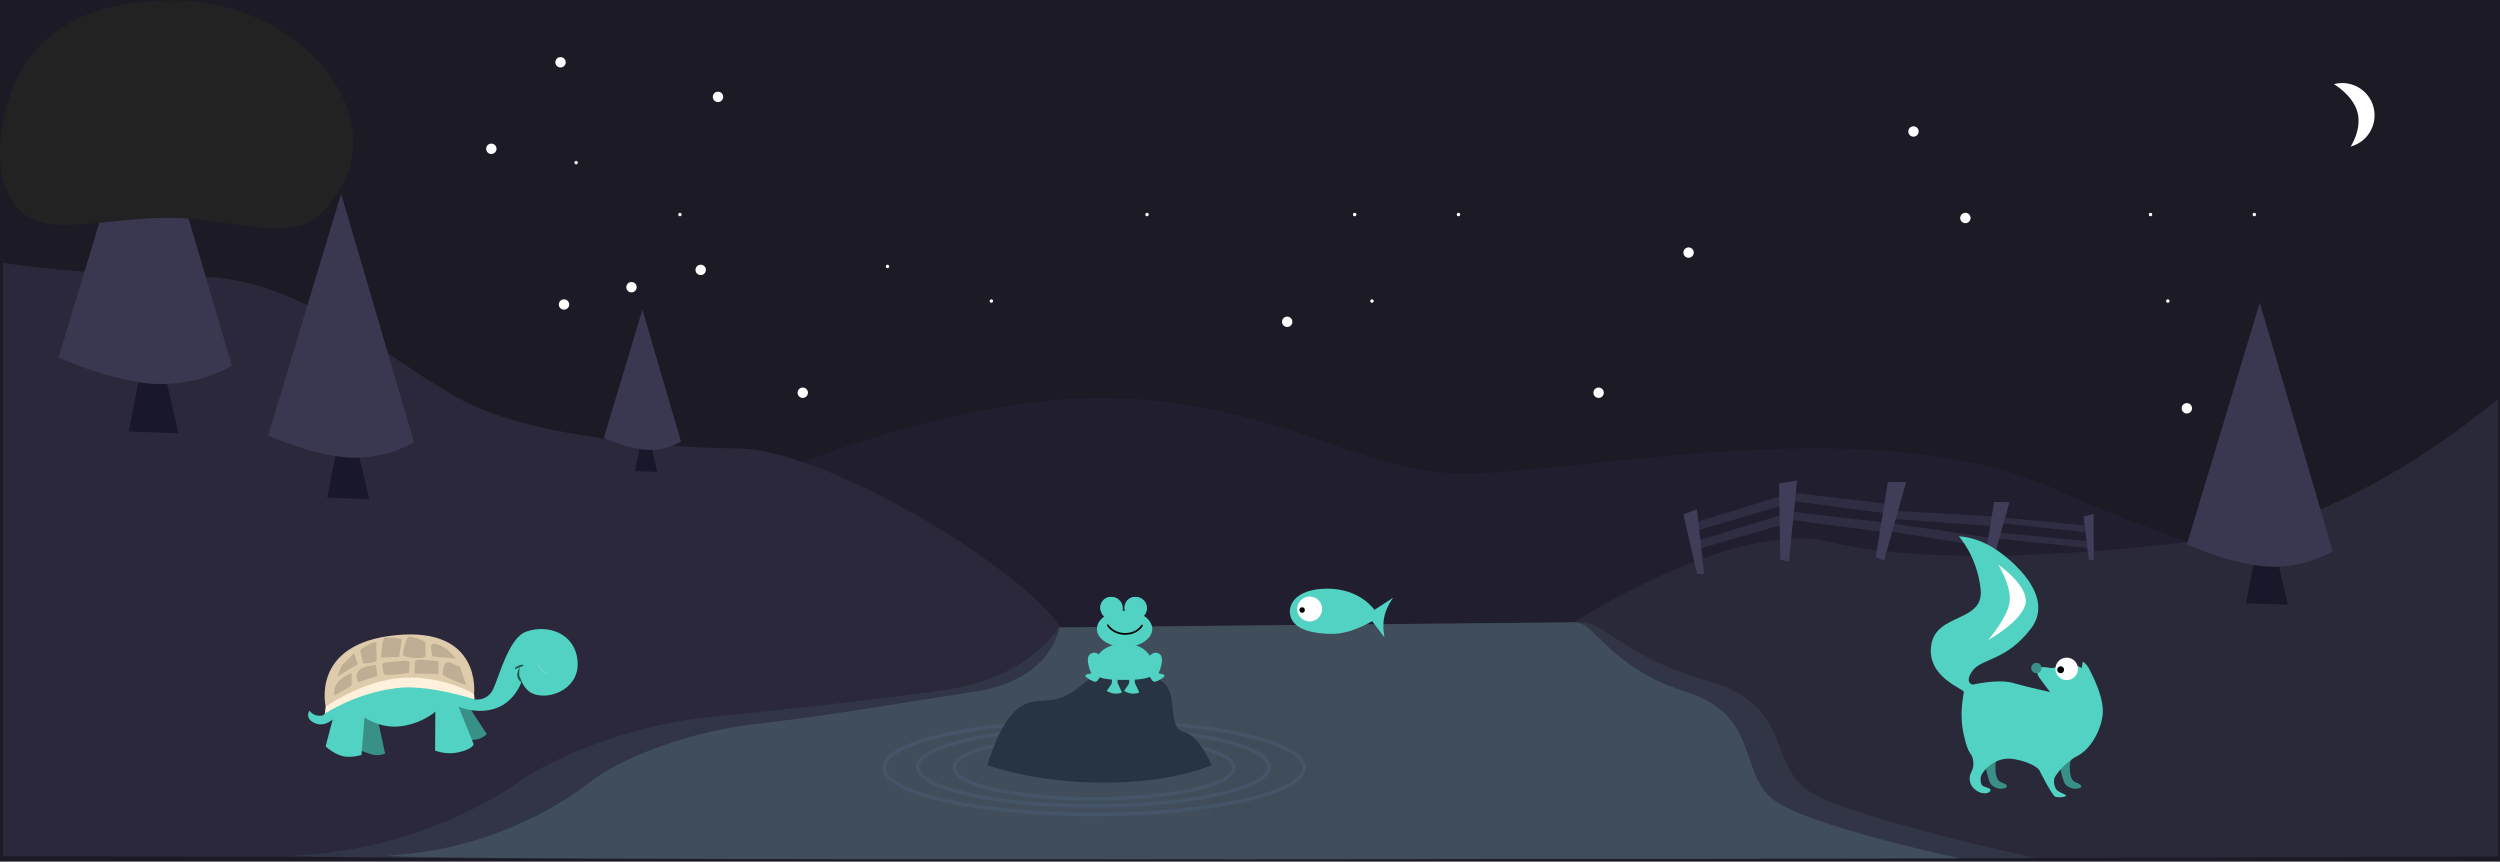
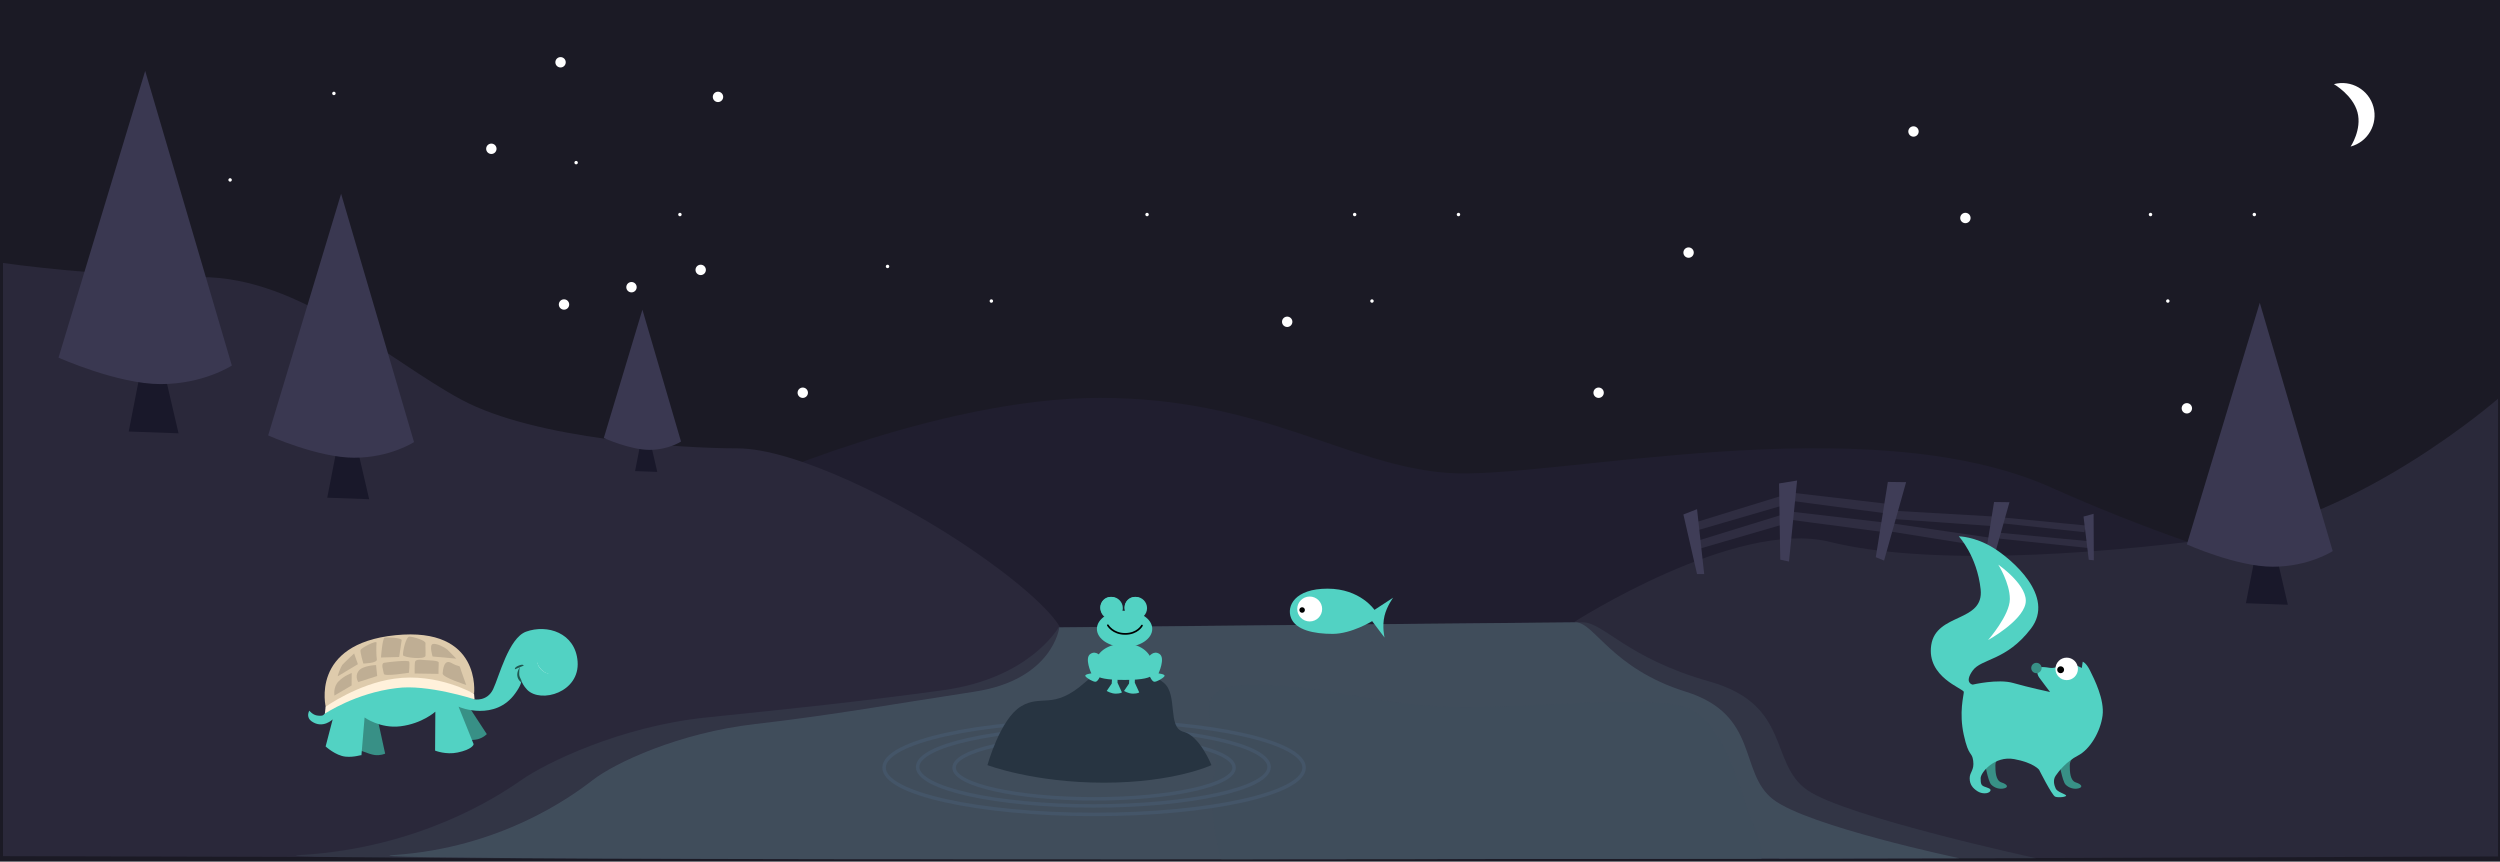
<svg xmlns="http://www.w3.org/2000/svg" xmlns:xlink="http://www.w3.org/1999/xlink" viewBox="0 0 1445 498" version="1.1">
  <defs />
  <g id="Page-1" stroke="none" stroke-width="1" fill="none" fill-rule="evenodd">
    <g id="footer">
      <rect id="background" fill="#1B1A25" x="0" y="0" width="1445" height="498" />
      <path d="M427.129,281.746 C427.129,281.746 541.152,229.969 635.633,229.969 C730.113,229.969 778.414,269.191 837.102,273.363 C895.789,277.535 1078.574,233.66 1186.039,281.965 C1293.504,330.27 1392.762,349.602 1392.762,349.602 L986.484,396.125 L468.703,375.969 L427.129,281.746 Z" id="hill" fill="#201E2F" />
      <path d="M612.681,362.595 C612.681,362.595 606.344,348.461 562.992,318.574 C519.641,288.688 458.48,259.148 426.203,259.148 C393.926,259.148 309.438,253.977 266.738,231.043 C224.039,208.109 174,160.152 116.008,160.152 C58.016,160.152 1.73,152.009 1.73,152.009 L1.73,494.854 L389.039,495.876 L606.828,449.195 L612.681,362.595 Z" id="hill" fill="#2A283A" />
      <path d="M910.059,359.41 C910.059,359.41 1003.062,299.68 1057.578,313.191 C1112.094,326.703 1204.004,321.488 1284.066,310.801 C1364.129,300.113 1443.849,230.451 1443.849,230.451 L1443.849,495.021 L1028.617,496.453 L910.059,359.41 Z" id="hill" fill="#2A293A" />
      <path d="M612.293,362.641 C612.293,362.641 608.648,392.871 563.254,399.781 C517.859,406.691 481.332,413.344 436.762,418.457 C392.191,423.57 355.352,440.957 342.496,450.953 C329.641,460.949 289.054,490.016 227.851,494.188 C166.647,498.359 1132.53,496.054 1132.53,496.054 C1132.53,496.054 1044.992,477.613 1024.879,462.059 C1004.766,446.504 1017.234,413.184 974.313,399.781 C931.391,386.379 921.485,359.699 910.712,359.699 C899.938,359.699 612.293,362.641 612.293,362.641 Z" id="river" stroke-linecap="round" fill="#404D5B" />
      <path d="M611.909,362.529 C611.909,362.529 595.524,392.004 545.203,398.914 C494.882,405.824 457.431,409.605 408.023,414.719 C358.616,419.832 315.431,440.957 301.181,450.953 C286.93,460.949 241.938,490.016 174.093,494.188 C106.248,498.359 1176.954,496.054 1176.954,496.054 C1176.954,496.054 1066.909,472.238 1044.613,456.684 C1022.317,441.129 1035.635,407.316 988.055,393.914 C940.475,380.512 926.806,359.699 914.863,359.699 C902.921,359.699 611.909,362.529 611.909,362.529 Z" id="river" stroke-linecap="round" opacity="0.339" fill="#404D5B" />
      <g id="happy-turtle" transform="translate(178, 363)">
        <g id="Shape_18_1_" transform="translate(83.1028, 43.68932)" fill="#389086">
          <g id="Shape_18">
            <path d="M9.841,1.675 L0,0.218 L2.916,21.044 C2.916,21.044 11.518,21.481 14.944,20.607 C18.37,19.733 20.265,17.621 20.265,17.621 L9.841,1.675 L9.841,1.675 Z" id="Shape" />
          </g>
        </g>
        <g id="Shape_18_copy_1_" transform="translate(26.97196, 48.78641)" fill="#389086">
          <g id="Shape_18_copy">
            <path d="M13.559,5.097 L4.957,0.146 L0.219,20.607 C0.219,20.607 8.092,24.175 11.591,24.612 C15.09,25.049 17.641,23.811 17.641,23.811 L13.559,5.097 L13.559,5.097 Z" id="Shape" />
          </g>
        </g>
        <g id="Shape_3_1_" fill="#52D2C3">
          <g id="Shape_3">
            <path d="M155.854,19.296 C154.542,2.694 138.213,-2.33 126.039,2.112 C115.979,5.825 110.512,28.107 107.013,35.388 C103.514,42.67 96.079,41.214 96.079,41.214 C96.079,41.214 83.759,32.184 70.783,28.689 C57.807,25.194 33.022,32.257 25.514,36.408 C18.079,40.558 9.112,50.097 9.112,50.097 C9.112,50.097 8.675,51.117 5.103,50.534 C2.624,50.097 0.802,47.767 0.802,47.767 C0.802,47.767 -1.531,51.408 2.26,54.029 C8.675,58.398 14.288,52.791 14.288,52.791 L10.206,68.447 C10.206,68.447 15.964,73.762 21.723,74.345 C26.826,74.854 30.836,73.18 30.908,73.544 L32.731,51.699 C32.731,51.699 41.77,58.252 53.434,56.796 C66.045,55.267 73.626,48.35 73.626,48.35 L73.48,70.85 C73.48,70.85 79.677,73.398 86.529,71.942 C94.839,70.194 95.933,67.427 95.714,66.99 C94.548,64.15 87.039,45.437 87.039,45.437 C87.768,46.019 108.325,53.956 119.843,37.718 C123.196,33.058 123.415,31.019 123.269,30.291 C123.196,30.073 123.123,29.927 123.123,29.927 C123.123,29.927 123.196,30 123.269,30.291 C123.561,31.165 124.581,33.495 126.768,35.752 C134.714,43.689 157.239,37.136 155.854,19.296 L155.854,19.296 Z" id="Shape" />
          </g>
        </g>
        <g id="Shape_1_1_" transform="translate(9.476636, 3.640777)" fill="#DECBAC">
          <g id="Shape_1">
            <path d="M41.041,0.51 C-8.602,5.534 0.875,42.306 0.875,42.306 C0.875,42.306 20.193,30.874 43.082,28.398 C65.899,25.922 86.529,34.369 86.529,34.369 C86.529,34.369 91.194,-4.587 41.041,0.51 L41.041,0.51 Z" id="Shape" />
          </g>
        </g>
        <g id="Shape_2_1_" transform="translate(9.476636, 28.39806)" fill="#FFF1DB">
          <g id="Shape_2">
            <path d="M86.529,9.612 C86.529,9.612 65.316,-2.694 40.458,0.874 C19.172,3.859 0.729,17.112 0.729,17.112 L0.292,21.117 C0.292,21.117 18.151,9.102 41.697,6.335 C59.338,3.859 86.821,12.816 86.821,12.816 L86.529,9.612 L86.529,9.612 Z" id="Shape" />
          </g>
        </g>
        <g id="Shape_4_1_" transform="translate(77.27103, 18.93204)" fill="#BFAE94">
          <g id="Shape_4">
            <path d="M10.716,3.932 C10.279,2.476 9.841,3.641 5.613,1.238 C1.312,-1.165 0.729,5.17 0.583,7.354 C0.437,9.612 14.215,13.981 14.215,13.981 C14.215,13.981 11.08,5.388 10.716,3.932 L10.716,3.932 Z" id="Shape" />
          </g>
        </g>
        <g id="Shape_5_1_" transform="translate(61.23365, 18.20388)" fill="#BFAE94">
          <g id="Shape_5">
            <path d="M6.123,0.291 C3.135,1.51267887e-15 0.802,-0.146 0.583,1.675 C0.364,3.495 0.437,8.083 0.437,8.083 L14.215,8.301 C14.215,8.301 14.215,3.277 14.361,1.893 C14.507,0.437 9.112,0.583 6.123,0.291 L6.123,0.291 Z" id="Shape" />
          </g>
        </g>
        <g id="Shape_6_1_" transform="translate(42.28037, 18.93204)" fill="#BFAE94">
          <g id="Shape_6">
            <path d="M16.256,0.51 C15.892,-0.583 3.936,0.728 1.75,1.165 C-0.364,1.602 1.385,5.898 1.604,7.573 C1.822,9.248 16.11,6.917 16.11,6.917 C16.11,6.917 16.621,1.602 16.256,0.51 L16.256,0.51 Z" id="Shape" />
          </g>
        </g>
        <g id="Shape_7_1_" transform="translate(27.70094, 21.11651)" fill="#BFAE94">
          <g id="Shape_7">
            <path d="M11.664,0.291 C11.664,0.291 3.864,0.51 1.531,3.714 C-0.802,6.917 1.385,10.121 1.385,10.121 L12.32,6.626 L11.664,0.291 L11.664,0.291 Z" id="Shape" />
          </g>
        </g>
        <g id="Shape_8_1_" transform="translate(14.57944, 25.48544)" fill="#BFAE94">
          <g id="Shape_8">
            <path d="M3.135,5.316 C-0.146,8.592 0.729,13.544 0.729,13.544 L10.643,7.718 L10.716,0.51 C10.716,0.51 6.342,2.039 3.135,5.316 L3.135,5.316 Z" id="Shape" />
          </g>
        </g>
        <g id="Shape_9_1_" transform="translate(70.71028, 8.737864)" fill="#BFAE94">
          <g id="Shape_9">
            <path d="M9.768,3.641 C8.529,2.549 3.499,-0.146 1.385,0.51 C-0.729,1.165 1.312,7.718 1.312,7.718 L15.017,8.956 C14.944,8.956 10.935,4.733 9.768,3.641 L9.768,3.641 Z" id="Shape" />
          </g>
        </g>
        <g id="Shape_10_1_" transform="translate(54.6729, 4.368932)" fill="#BFAE94">
          <g id="Shape_10">
            <path d="M13.267,4.442 C13.486,2.767 6.123,0.655 4.009,0.583 C1.822,0.51 -0.073,10.049 0.292,11.359 C0.583,12.67 13.121,14.126 13.267,11.65 C13.413,9.175 13.121,6.117 13.267,4.442 L13.267,4.442 Z" id="Shape" />
          </g>
        </g>
        <g id="Shape_11_1_" transform="translate(41.5514, 5.097087)" fill="#BFAE94">
          <g id="Shape_11">
            <path d="M2.697,0.51 C1.458,1.019 0.656,11.942 0.656,11.942 L11.153,11.65 C11.153,11.65 12.465,3.277 12.611,1.893 C12.684,0.51 3.864,0.073 2.697,0.51 L2.697,0.51 Z" id="Shape" />
          </g>
        </g>
        <g id="Shape_12_1_" transform="translate(29.88785, 8.009709)" fill="#BFAE94">
          <g id="Shape_12">
            <path d="M9.914,10.121 C9.55,7.864 9.55,2.257 9.768,0.51 C9.914,-1.238 0.875,3.495 0.51,4.66 C0.146,5.825 2.114,12.524 2.114,12.524 C2.114,12.524 10.279,12.379 9.914,10.121 L9.914,10.121 Z" id="Shape" />
          </g>
        </g>
        <g id="Shape_13_1_" transform="translate(16.76636, 14.56311)" fill="#BFAE94">
          <g id="Shape_13">
            <path d="M9.914,0.146 C9.914,0.146 3.864,5.752 3.062,6.772 C2.26,7.791 -0.073,13.689 0.583,13.252 C1.239,12.816 12.101,6.335 12.101,6.335 L9.914,0.146 L9.914,0.146 Z" id="Shape" />
          </g>
        </g>
        <g id="Ellipse_1_1_" transform="translate(131.215, 8.009709)" fill="#F4FFFD">
          <g id="Ellipse_1">
            <path d="M10.554,18.516 C15.24,18.039 18.651,13.858 18.173,9.177 C17.696,4.497 13.51,1.09 8.825,1.567 C4.139,2.044 0.728,6.225 1.205,10.905 C1.683,15.585 5.869,18.993 10.554,18.516 L10.554,18.516 Z" id="Oval" />
          </g>
        </g>
        <g id="Ellipse_1_copy_1_" transform="translate(142.8785, 16.01942)" fill="#1B1B25">
          <g id="Ellipse_1_copy">
            <path d="M3.295,5.225 C4.617,5.09 5.579,3.911 5.444,2.591 C5.31,1.271 4.129,0.31 2.807,0.444 C1.486,0.579 0.524,1.758 0.658,3.078 C0.793,4.398 1.974,5.359 3.295,5.225 L3.295,5.225 Z" id="Oval" />
          </g>
        </g>
        <g id="Shape_20_1_" transform="translate(119.5514, 21.11651)">
          <g id="Shape_20" />
        </g>
        <g id="Shape_21_1_" transform="translate(119.5514, 21.11651)" fill="#205851">
          <g id="Shape_21" transform="translate(0.728972, 1.456311)">
            <path d="M2.187,0 C2.187,0 0.364,2.549 0.729,5.097 C1.093,7.646 2.989,8.811 2.989,8.811 L3.062,7.646 C3.062,7.646 2.989,7.427 2.187,5.752 C1.312,3.932 2.187,0 2.187,0 L2.187,0 Z" id="Shape" />
          </g>
          <path d="M2.26,0.583 C-0.51,1.675 0.073,2.767 0.073,2.767 L5.176,0.583 C5.176,0.583 4.957,-0.51 2.26,0.583 L2.26,0.583 Z" id="Shape" />
        </g>
      </g>
      <path d="M1353.511,82.928 C1363.824,82.928 1372.184,74.568 1372.184,64.255 C1372.184,53.943 1363.824,45.582 1353.511,45.582 C1353.511,45.582 1362.461,54.501 1362.461,64.814 C1362.461,75.126 1353.511,82.928 1353.511,82.928 Z" id="moon" fill="#FFFFFF" transform="translate(1362.848, 64.25508) rotate(-15) translate(-1362.848, -64.25508) " />
      <circle id="star-1" class="animated flash infinite star" fill="#FFFFFF" cx="1136" cy="126" r="3" />
      <circle id="star-2" class="animated flash infinite star" fill="#FFFFFF" cx="1106" cy="76" r="3" />
      <circle id="star-3" class="animated flash infinite star" fill="#FFFFFF" cx="976" cy="146" r="3" />
      <circle id="star-4" class="animated flash infinite star" fill="#FFFFFF" cx="326" cy="176" r="3" />
      <circle id="star-5" class="animated flash infinite star" fill="#FFFFFF" cx="365" cy="166" r="3" />
      <circle id="star-6" class="animated flash infinite star" fill="#FFFFFF" cx="405" cy="156" r="3" />
      <circle id="star-7" class="animated flash infinite star" fill="#FFFFFF" cx="415" cy="56" r="3" />
      <circle id="star-8" class="animated flash infinite star" fill="#FFFFFF" cx="193" cy="54" r="1" />
      <circle id="star-9" class="animated flash infinite star" fill="#FFFFFF" cx="133" cy="104" r="1" />
      <circle id="star-10" class="animated flash infinite star" fill="#FFFFFF" cx="333" cy="94" r="1" />
      <circle id="star-11" class="animated flash infinite star" fill="#FFFFFF" cx="393" cy="124" r="1" />
      <circle id="star-12" class="animated flash infinite star" fill="#FFFFFF" cx="513" cy="154" r="1" />
      <circle id="star-13" class="animated flash infinite star" fill="#FFFFFF" cx="663" cy="124" r="1" />
      <circle id="star-14" class="animated flash infinite star" fill="#FFFFFF" cx="573" cy="174" r="1" />
      <circle id="star-15" class="animated flash infinite star" fill="#FFFFFF" cx="793" cy="174" r="1" />
      <circle id="star-16" class="animated flash infinite star" fill="#FFFFFF" cx="843" cy="124" r="1" />
      <circle id="star-17" class="animated flash infinite star" fill="#FFFFFF" cx="783" cy="124" r="1" />
      <circle id="star-18" class="animated flash infinite star" fill="#FFFFFF" cx="284" cy="86" r="3" />
      <circle id="star-19" class="animated flash infinite star" fill="#FFFFFF" cx="324" cy="36" r="3" />
      <circle id="star-20" class="animated flash infinite star" fill="#FFFFFF" cx="464" cy="227" r="3" />
      <circle id="star-21" class="animated flash infinite star" fill="#FFFFFF" cx="1253" cy="174" r="1" />
      <circle id="star-22" class="animated flash infinite star" fill="#FFFFFF" cx="1303" cy="124" r="1" />
      <circle id="star-23" class="animated flash infinite star" fill="#FFFFFF" cx="1243" cy="124" r="1" />
      <circle id="star-24" class="animated flash infinite star" fill="#FFFFFF" cx="744" cy="186" r="3" />
      <circle id="star-25" class="animated flash infinite star" fill="#FFFFFF" cx="924" cy="227" r="3" />
      <path class="animated flash infinite star" d="M1264,239 C1265.657,239 1267,237.657 1267,236 C1267,234.343 1265.657,233 1264,233 C1262.343,233 1261,234.343 1261,236 C1261,237.657 1262.343,239 1264,239 Z" id="star-26" fill="#FFFFFF" />
      <g id="tree" transform="translate(33, 41)">
        <path d="M47.961,174.797 L41.398,208.422 L70.199,209.461 L61.164,170.625 L47.961,174.797 Z" id="trunk" fill="#19182A" />
        <path d="M50.914,0 L0.828,165.719 C0.828,165.719 35.008,181.008 59.859,181.008 C84.711,181.008 101,170.277 101,170.277 L50.914,0 Z" id="tree-top" fill="#3A3851" />
      </g>
      <g id="tree" transform="translate(155, 112)">
        <path d="M39.666,147.329 L34.143,175.67 L58.382,176.546 L50.778,143.812 L39.666,147.329 Z" id="trunk" fill="#19182A" />
        <path d="M42.152,0 L0,139.677 C0,139.677 28.765,152.564 49.68,152.564 C70.594,152.564 84.303,143.519 84.303,143.519 L42.152,0 Z" id="tree-top" fill="#3A3851" />
      </g>
      <g id="tree" transform="translate(349, 179)">
        <path d="M21,78.242 L18.076,93.294 L30.908,93.759 L26.882,76.375 L21,78.242 Z" id="trunk" fill="#19182A" />
        <path d="M22.316,0 L0,74.179 C0,74.179 15.229,81.023 26.301,81.023 C37.374,81.023 44.631,76.219 44.631,76.219 L22.316,0 Z" id="tree-top" fill="#3A3851" />
      </g>
      <g id="tree" transform="translate(1264, 175)">
        <path d="M39.666,145.329 L34.143,173.67 L58.382,174.546 L50.778,141.812 L39.666,145.329 Z" id="trunk" fill="#19182A" />
        <path d="M42.152,0 L0,139.677 C0,139.677 28.765,152.564 49.68,152.564 C70.594,152.564 84.303,143.519 84.303,143.519 L42.152,0 Z" id="tree-top" fill="#3A3851" />
      </g>
      <g transform="translate(745,340) scale(.8)">
        <g id="fish">
          <path d="M1.548,21.512 C5.001,30.137 17.849,32.981 31.533,32.981 C45.217,32.981 60.126,23.772 60.126,23.772 L69.086,35.653 C69.086,35.653 67.173,27.702 69.086,19.842 C70.787,12.853 75.308,6.811 75.308,6.811 L61.8,15.627 C61.8,15.627 51.559,0.306 27.893,0.306 C4.227,0.306 -1.905,12.887 1.548,21.512 Z" id="Path-31" fill="#52D2C3" />
          <circle id="Oval-36" fill="#FFFFFF" cx="15" cy="15" r="9" />
          <circle id="Oval-36-Copy" fill="#000000" cx="9.536" cy="15.732" r="2" />
        </g>
      </g>
-       <path id="motionPath" d="M1.044,75.249 C-3.766,107.739 8.121,130.032 35.166,130.032 C62.211,130.032 83.236,123.729 112.469,126.689 C141.702,129.65 170.079,137.925 184.174,124.689 C236.828,75.249 177.368,0.249 100.538,0.249 C23.709,0.249 5.854,42.758 1.044,75.249 Z" fill="#222222" />
+       <path id="motionPath" d="M1.044,75.249 C-3.766,107.739 8.121,130.032 35.166,130.032 C62.211,130.032 83.236,123.729 112.469,126.689 C141.702,129.65 170.079,137.925 184.174,124.689 C236.828,75.249 177.368,0.249 100.538,0.249 C23.709,0.249 5.854,42.758 1.044,75.249 Z" />
      <animateMotion xlink:href="#fish" dur="3s" begin="0s" fill="freeze" repeatCount="indefinite" rotate="auto-reverse">
        <mpath xlink:href="#motionPath" />
      </animateMotion>
      <g id="water-cover" transform="translate(0,0)" fill-opacity="0.9" fill="#404D5B">
        <path d="M724.455,395.754 C768.52,395.754 798.539,408.705 846.215,408.705 C893.891,408.705 949.945,401.436 973.768,408.705 C997.59,415.975 1006.539,460.723 1013.203,475.656 C1019.867,490.59 1018.082,496.326 1018.082,496.326 L705.938,496.63 C705.938,496.63 696.914,469.729 702.141,446.088 C707.367,422.447 680.391,395.754 724.455,395.754 Z" id="Path-101" />
      </g>
      <ellipse id="ripple" stroke="#506479" stroke-width="2" opacity="0" stroke-linecap="round" cx="910" cy="406.305" rx="36" ry="8">
        <animate attributeType="CSS" attributeName="opacity" dur="3s" begin="1.8s" keyTimes="0; .05; .3; 1" values="0; 1; 0; 0;" repeatCount="indefinite" />
      </ellipse>
      <ellipse id="ripple" stroke="#506479" stroke-width="2" opacity="0" stroke-linecap="round" cx="910" cy="406.305" rx="24" ry="4">
        <animate attributeType="CSS" attributeName="opacity" dur="3s" begin="1.9s" keyTimes="0; .05; .3; 1" values="0; 1; 0; 0;" repeatCount="indefinite" />
      </ellipse>
      <ellipse id="ripple" stroke="#506479" stroke-width="2" opacity="0" stroke-linecap="round" cx="750" cy="400" rx="46.3" ry="10.383">
        <animate attributeType="CSS" attributeName="opacity" dur="3s" begin="0.2s" keyTimes="0; .05; .3; 1" values="0; 1; 0; 0;" repeatCount="indefinite" />
      </ellipse>
      <ellipse id="ripple" stroke="#506479" stroke-width="2" opacity="0" stroke-linecap="round" cx="750" cy="400" rx="30.867" ry="6.922">
        <animate attributeType="CSS" attributeName="opacity" dur="3s" begin="0.3s" keyTimes="0; .05; .3; 1" values="0; 1; 0; 0;" repeatCount="indefinite" />
      </ellipse>
      <path d="M631.965,465.829 C688.065,465.829 733.543,455.745 733.543,443.306 C733.543,430.867 688.065,420.783 631.965,420.783 C575.866,420.783 530.388,430.867 530.388,443.306 C530.388,455.745 575.866,465.829 631.965,465.829 Z" id="ripple2" stroke="#445568" stroke-width="2" stroke-linecap="round">
        <animate attributeType="CSS" attributeName="opacity" dur="2s" begin=".2s" keyTimes="0; .5; 1" values="0; 1; 0;" repeatCount="indefinite" />
      </path>
      <ellipse id="ripple3" stroke="#445568" stroke-width="2" stroke-linecap="round" cx="632.387" cy="443.716" rx="121.387" ry="27.027">
        <animate attributeType="CSS" attributeName="opacity" dur="2s" begin=".4s" keyTimes="0; .5; 1" values="0; 1; 0;" repeatCount="indefinite" />
      </ellipse>
      <ellipse id="ripple1" stroke="#445568" stroke-width="2" stroke-linecap="round" cx="632.387" cy="443.716" rx="80.925" ry="18.018">
        <animate attributeType="CSS" attributeName="opacity" dur="2s" begin="0s" keyTimes="0; .5; 1" values="0; 1; 0;" repeatCount="indefinite" />
      </ellipse>
      <path d="M570.739,442.243 C570.739,442.243 578.083,415.66 590.034,408.336 C601.986,401.013 608.634,410.719 626.925,394.583 C645.216,378.447 664.088,387.765 672.577,394.583 C681.065,401.401 674.524,420.6 684.017,422.948 C693.51,425.295 700.219,442.243 700.219,442.243 C700.219,442.243 678.636,452.396 638.035,452.396 C597.434,452.396 570.739,442.243 570.739,442.243 Z" id="rock" fill="#273441" />
      <g id="frog" transform="translate(627, 345)">
        <ellipse id="Oval-38" fill="#52D2C3" cx="23" cy="18.5" rx="16" ry="10.5" />
        <path d="M23,48 C44.519,48 40.302,42.926 39,37.5 C37.623,31.763 31.837,27 23,27 C14.163,27 7.326,31.259 6.218,37.5 C5.11,43.741 1.803,48 23,48 Z" id="Oval-38-Copy" fill="#52D2C3" />
        <circle id="Oval-39" fill="#52D2C3" cx="15.5" cy="6.5" r="6.5" />
        <circle id="Oval-39-Copy" fill="#52D2C3" cx="29.5" cy="6.5" r="6.5" />
        <circle id="Oval-39-Copy-2" fill="#FFFFFF" cx="29.5" cy="6.5" r="4.5" />
        <circle id="Oval-39-Copy-4" fill="#000000" cx="27.5" cy="6.5" r="1.5" />
        <circle id="Oval-39-Copy-3" fill="#FFFFFF" cx="15.5" cy="6.5" r="4.5" />
        <path d="M13.5,8 C14.328,8 15,7.328 15,6.5 C15,5.672 14.328,5 13.5,5 C12.672,5 12,5.672 12,6.5 C12,7.328 12.672,8 13.5,8 Z" id="Oval-39-Copy-5" fill="#000000" />
        <path d="M13.342,16.407 C13.342,16.407 16.187,21.397 23.333,21.397 C30.479,21.397 33.042,16.581 33.042,16.581" id="Path-32" stroke="#000000" stroke-linecap="round" />
        <path d="M9.421,34.641 C9.421,34.641 6.702,30.606 3.198,33.006 C-0.305,35.405 3.801,44.235 3.801,44.235 C3.801,44.235 -0.429,44.664 0.391,45.875 C1.211,47.086 4.736,49.062 6.147,49.062 C7.559,49.062 8.862,45.875 8.862,45.875 L9.421,34.641 Z" id="Path-33" fill="#52D2C3" />
        <path d="M46.135,34.641 C46.135,34.641 43.416,30.606 39.913,33.006 C36.41,35.405 40.516,44.235 40.516,44.235 C40.516,44.235 36.286,44.664 37.105,45.875 C37.925,47.086 41.45,49.062 42.862,49.062 C44.274,49.062 45.577,45.875 45.577,45.875 L46.135,34.641 Z" id="Path-33-Copy" fill="#52D2C3" transform="translate(41.56761, 40.65294) scale(-1, 1) translate(-41.56761, -40.65294) " />
        <path d="M16.322,37.681 L15.578,50.11 L12.689,54.362 C12.689,54.362 15.186,55.931 17.917,55.931 C20.649,55.931 21.474,55.203 21.474,55.203 L18.917,49.616 L19.09,36.85 L16.322,37.681 Z" id="Path-35" fill="#52D2C3" />
        <path d="M26.322,37.681 L25.578,50.11 L22.689,54.362 C22.689,54.362 25.186,55.931 27.917,55.931 C30.649,55.931 31.474,55.203 31.474,55.203 L28.917,49.616 L29.09,36.85 L26.322,37.681 Z" id="Path-35-Copy" fill="#52D2C3" />
      </g>
      <g id="fence" transform="translate(973, 275)">
        <path d="M7.24,26.856 L57.217,11.436 L57.564,17.106 L8.629,31.354 L7.24,26.856 Z" id="Path-47" fill="#2F2D41" />
        <path d="M7.24,37.856 L57.217,22.436 L57.564,28.106 L8.629,42.354 L7.24,37.856 Z" id="Path-47-Copy" fill="#2F2D41" />
        <path d="M63.245,9.837 L117.701,16.201 L115.822,21.563 L62.833,14.549 L63.245,9.837 Z" id="Path-47-Copy-3" fill="#2F2D41" />
        <path d="M63.245,20.837 L117.701,27.201 L115.822,32.563 L62.833,25.549 L63.245,20.837 Z" id="Path-47-Copy-2" fill="#2F2D41" />
        <path d="M121.845,17.575 L181.956,26.339 L180.117,31.718 L121.59,22.353 L121.845,17.575 Z" id="Path-47-Copy-5" fill="#2F2D41" transform="translate(151.7729, 24.64632) rotate(-5) translate(-151.7729, -24.64632) " />
        <path d="M120.845,27.575 L180.956,36.339 L179.117,41.718 L120.59,32.353 L120.845,27.575 Z" id="Path-47-Copy-4" fill="#2F2D41" />
        <path d="M182.946,23.941 L232.651,28.744 L231.747,32.623 L183.261,27.354 L182.946,23.941 Z" id="Path-47-Copy-7" fill="#2F2D41" />
        <path d="M182.82,30.084 L235.468,40.708 L234.254,44.504 L182.935,33.554 L182.82,30.084 Z" id="Path-47-Copy-6" fill="#2F2D41" transform="translate(209.2017, 37.29394) rotate(-6) translate(-209.2017, -37.29394) " />
        <path d="M7.888,56.792 L0,22.369 L7.888,19.302 L12.023,56.792 L7.888,56.792 Z" id="Path-42" fill="#3F3D57" />
        <path d="M60.906,48.519 L51.063,5.566 L60.906,1.739 L66.066,48.519 L60.906,48.519 Z" id="Path-42-Copy" fill="#3F3D57" transform="translate(58.56439, 25.12883) rotate(12) translate(-58.56439, -25.12883) " />
        <path d="M120.141,47.894 L110.298,4.94 L120.141,1.113 L125.301,47.894 L120.141,47.894 Z" id="Path-42-Copy-2" fill="#3F3D57" transform="translate(117.7992, 24.50362) rotate(22) translate(-117.7992, -24.50362) " />
        <path d="M181.224,52.541 L172.926,16.331 L181.224,13.105 L185.574,52.541 L181.224,52.541 Z" id="Path-42-Copy-3" fill="#3F3D57" transform="translate(179.2501, 32.82308) rotate(22) translate(-179.2501, -32.82308) " />
        <path d="M235.706,48.47 L230.088,23.954 L235.706,21.77 L238.652,48.47 L235.706,48.47 Z" id="Path-42-Copy-4" fill="#3F3D57" transform="translate(234.3699, 35.11979) rotate(6) translate(-234.3699, -35.11979) " />
      </g>
      <g id="skunk" transform="translate(1116, 310)">
        <path d="M77.196,126.402 C77.196,126.402 80.665,128.694 80.665,132.299 C80.665,135.905 80.53,141.155 77.147,142.241 C73.764,143.327 72.873,144.978 75.545,145.668 C78.217,146.357 81.214,145.445 83.12,143.447 C85.026,141.449 87.003,129.628 87.003,129.628 L77.196,126.402 Z" id="Path-39" fill="#389086" transform="translate(80.4916, 136.1491) scale(-1, 1) translate(-80.4916, -136.1491) " />
        <path d="M34.206,126.402 C34.206,126.402 37.676,128.694 37.676,132.299 C37.676,135.905 37.54,141.155 34.158,142.241 C30.775,143.327 29.884,144.978 32.556,145.668 C35.227,146.357 38.225,145.445 40.131,143.447 C42.036,141.449 44.014,129.628 44.014,129.628 L34.206,126.402 Z" id="Path-39-Copy" fill="#389086" transform="translate(37.50225, 136.1491) scale(-1, 1) translate(-37.50225, -136.1491) " />
        <path d="M21.297,149.695 C20.537,150.591 25.706,151.238 27.568,150.466 C29.431,149.695 36.839,134.929 36.839,134.929 C36.839,134.929 39.981,130.811 51.269,128.758 C62.558,126.704 70.633,136.502 70.633,139.793 C70.633,143.083 70.297,143.915 68.526,144.642 C66.756,145.37 64.04,145.815 65.154,147.357 C66.268,148.9 69.986,148.987 72.522,147.303 C75.059,145.62 76.97,143.583 76.97,139.848 C76.97,136.112 74.195,135.297 74.934,129.737 C75.672,124.177 77.454,128.001 80.358,114.849 C83.263,101.696 80.358,92.019 80.358,89.982 C80.358,87.946 102.029,81.539 99.184,62.82 C96.339,44.102 68.526,49.949 70.633,30.576 C72.74,11.203 83.263,0 83.263,0 C83.263,0 74.027,0.04 63.385,6.599 C52.742,13.158 27.24,34.628 41.573,53.364 C55.906,72.1 70.172,70.51 75.265,77.64 C80.358,84.77 75.265,85.72 75.265,85.72 C75.265,85.72 60.534,82.25 51.814,84.77 C43.094,87.29 30.497,89.982 30.497,89.982 C30.497,89.982 35.275,83.743 36.839,81.539 C38.403,79.334 38.565,75.56 34.887,75.56 C31.209,75.56 30.17,76.733 26.614,75.56 C23.058,74.387 20.978,73.171 18.165,73.779 C15.352,74.387 12.144,76.076 12.144,76.076 L11.627,72.471 C11.627,72.471 9.716,72.911 7.376,77.64 C5.036,82.37 -1.098,94.371 0.171,103.712 C1.439,113.054 7.45,123.148 14.351,126.704 C21.253,130.261 25.503,135.826 27.24,138.335 C28.978,140.844 28.148,143.812 27.24,145.784 C26.333,147.756 22.058,148.798 21.297,149.695 Z" id="Path-38" fill="#52D2C3" transform="translate(49.72075, 75.4049) scale(-1, 1) translate(-49.72075, -75.4049) " />
        <ellipse id="Oval-36-Copy-3" fill="#FFFFFF" cx="78.549" cy="76.612" rx="6.5" ry="6.5" />
        <circle id="Oval-36-Copy-2" fill="#000000" cx="75.049" cy="77.112" r="2" />
        <path d="M33.317,39.093 C35.652,49.378 54.919,59.955 54.919,59.955 C54.919,59.955 42.332,45.578 42.332,36.249 C42.332,26.92 49.02,16.363 49.02,16.363 C49.02,16.363 30.982,28.808 33.317,39.093 Z" id="Path-41" fill="#FFFFFF" transform="translate(44.01355, 38.15927) scale(-1, 1) translate(-44.01355, -38.15927) " />
        <circle id="nose" fill="#389086" cx="61.049" cy="76.112" r="3" />
      </g>
    </g>
  </g>
  <clipPath id="cut-off-bottom">
    <rect width="20" height="20" x="310" y="370" fill="#52D2C3">
      <animate attributeName="height" dur="4s" begin="0s" keyTimes="0; 0.02; 0.04; 1" values="0; 20; 0; 0" repeatCount="indefinite" />
    </rect>
  </clipPath>
  <circle cx="320" cy="380" r="10" clip-path="url(#cut-off-bottom)" fill="#52D2C3" />
  <clipPath id="circle2">
    <rect width="12" height="12" x="636" y="345" fill="#52D2C3">
      <animate attributeName="height" dur="2s" begin="0s" keyTimes="0; 0.05; 0.1; 1" values="0; 12; 0; 0" repeatCount="indefinite" />
    </rect>
  </clipPath>
  <circle cx="642" cy="351" r="6" clip-path="url(#circle2)" fill="#52D2C3" />
  <clipPath id="circle3">
    <rect width="12" height="12" x="650" y="345" fill="#52D2C3">
      <animate attributeName="height" dur="2s" begin="0s" keyTimes="0; 0.05; 0.1; 1" values="0; 12; 0; 0" repeatCount="indefinite" />
    </rect>
  </clipPath>
  <circle cx="656" cy="351" r="6" clip-path="url(#circle3)" fill="#52D2C3" />
  <clipPath id="circle5">
    <rect width="13" height="0" x="1188" y="380" fill="#52D2C3">
      <animate attributeName="height" dur="2s" begin="2s" keyTimes="0; 0.05; 0.1; 1" values="0; 13; 0; 0" repeatCount="indefinite" />
    </rect>
  </clipPath>
  <circle cx="1194.5" cy="386.5" r="6.5" clip-path="url(#circle5)" fill="#52D2C3" />
</svg>
